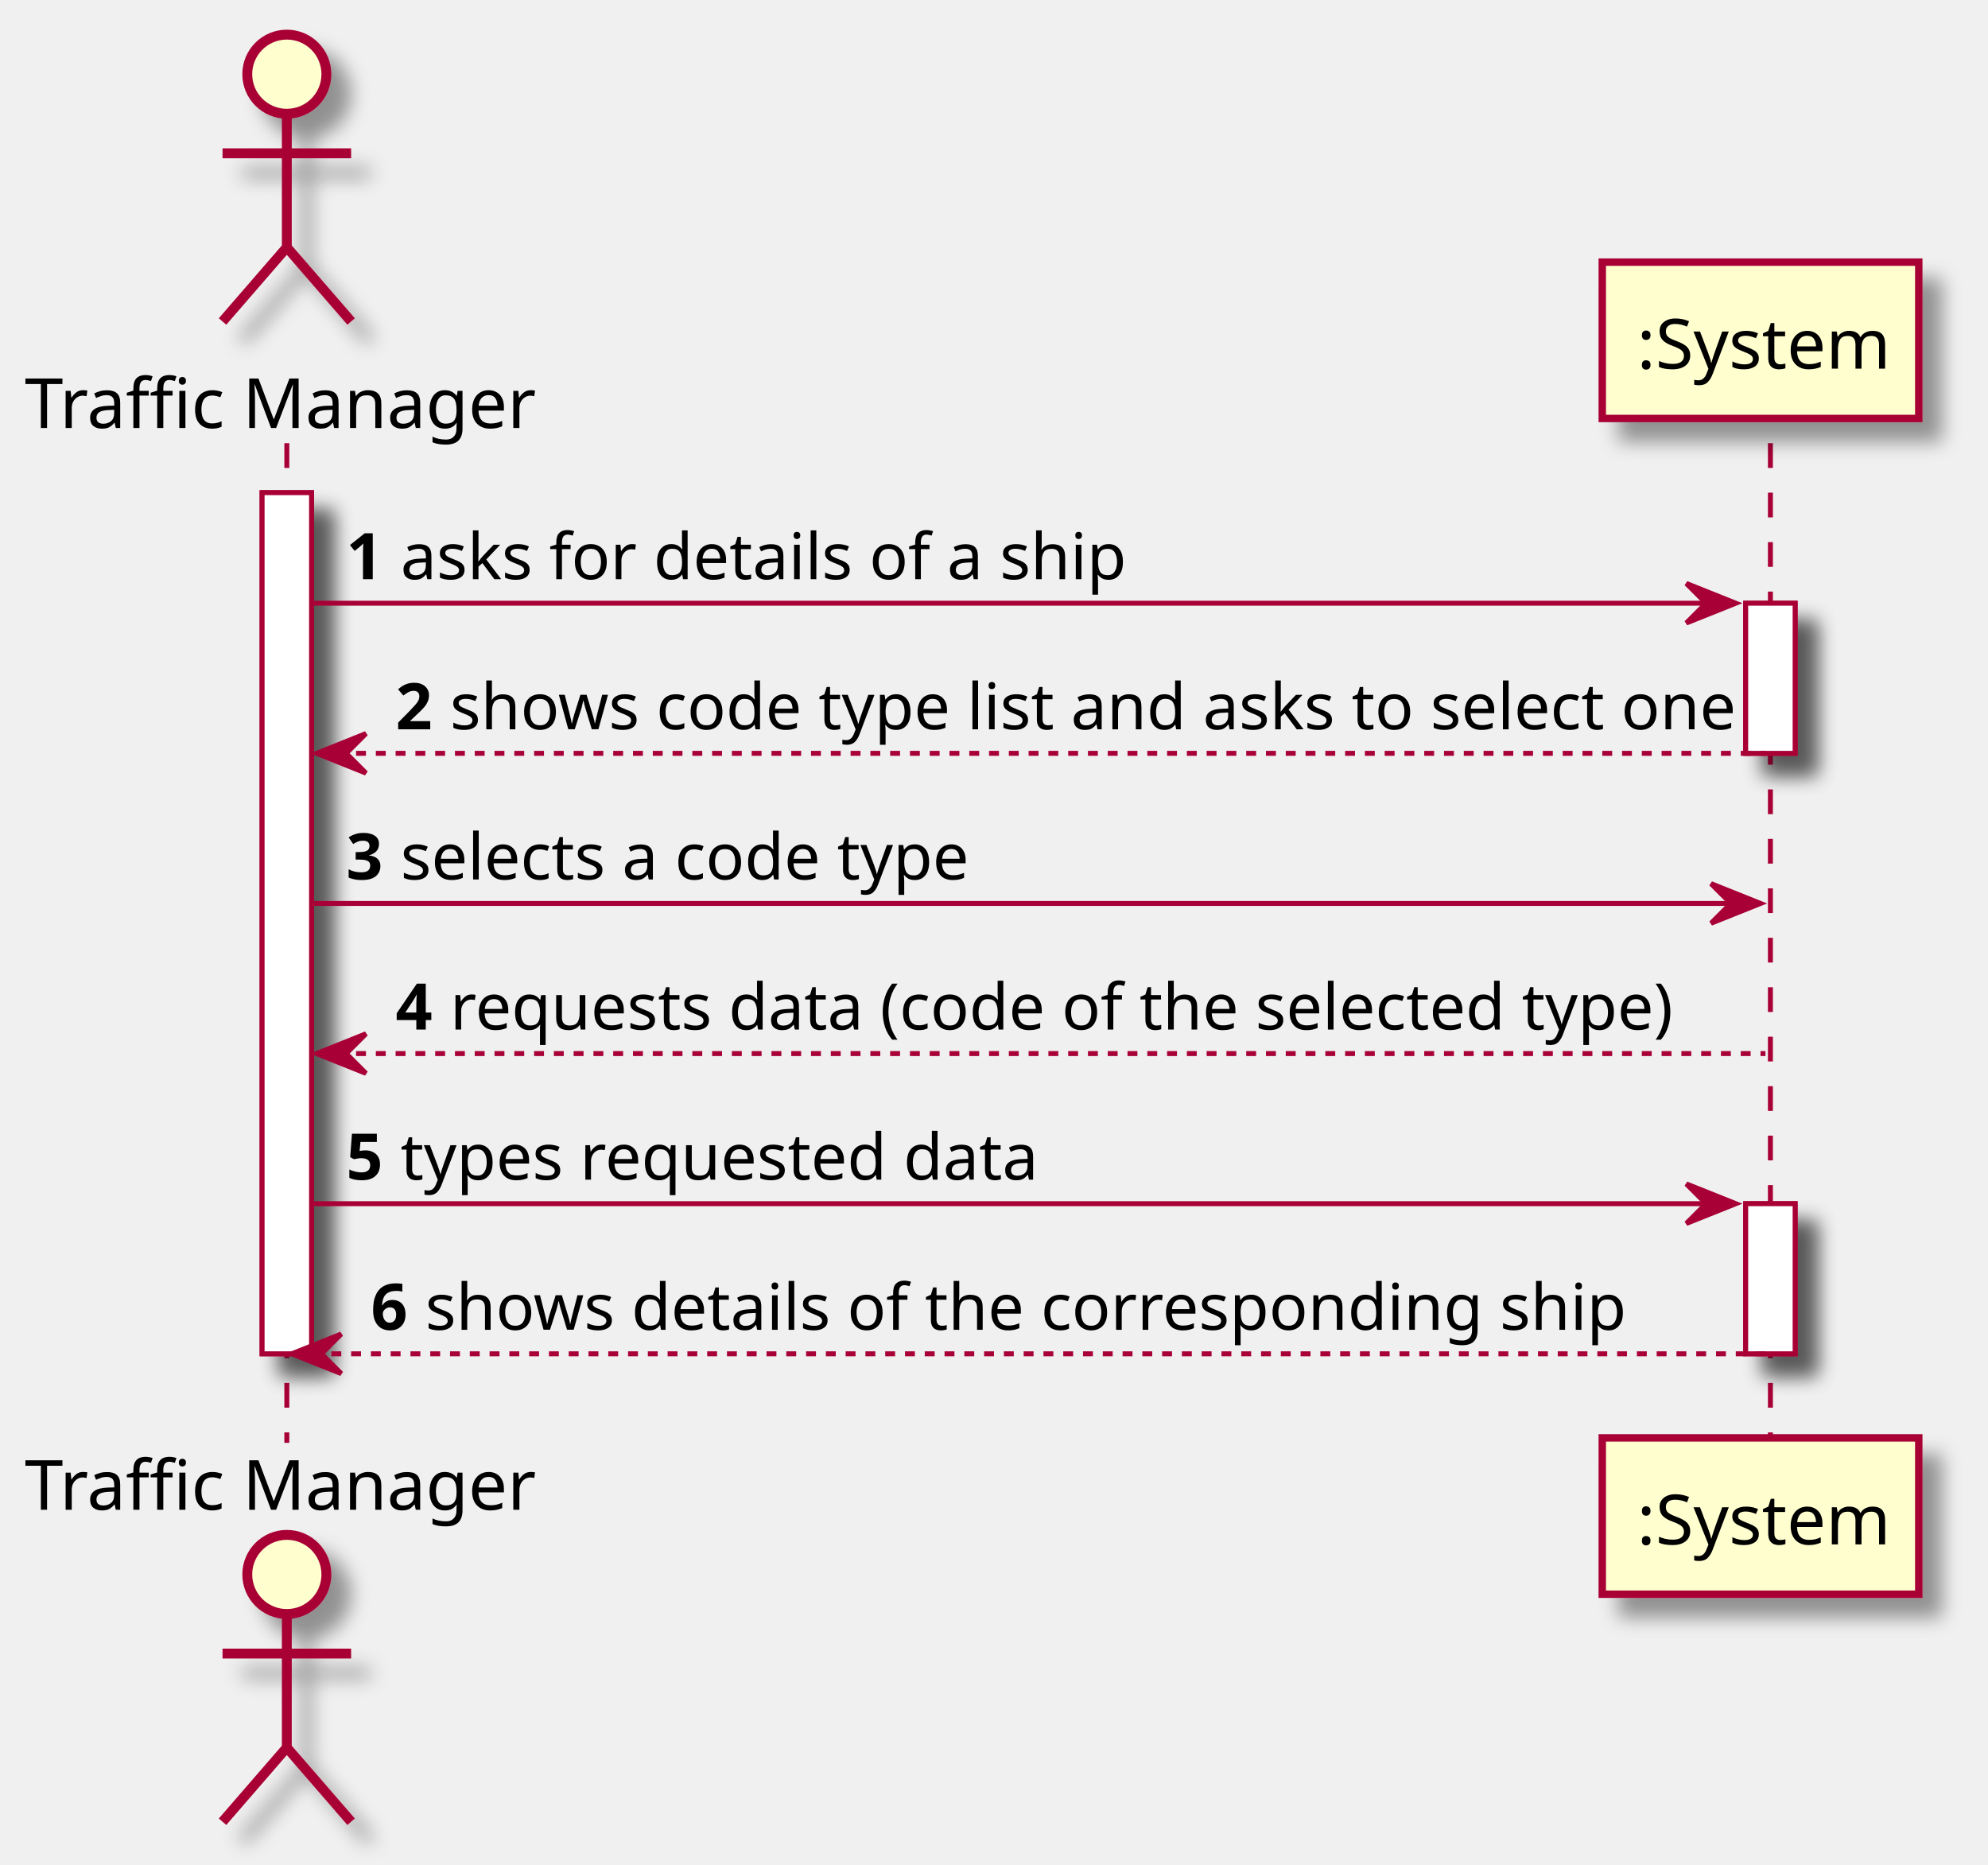
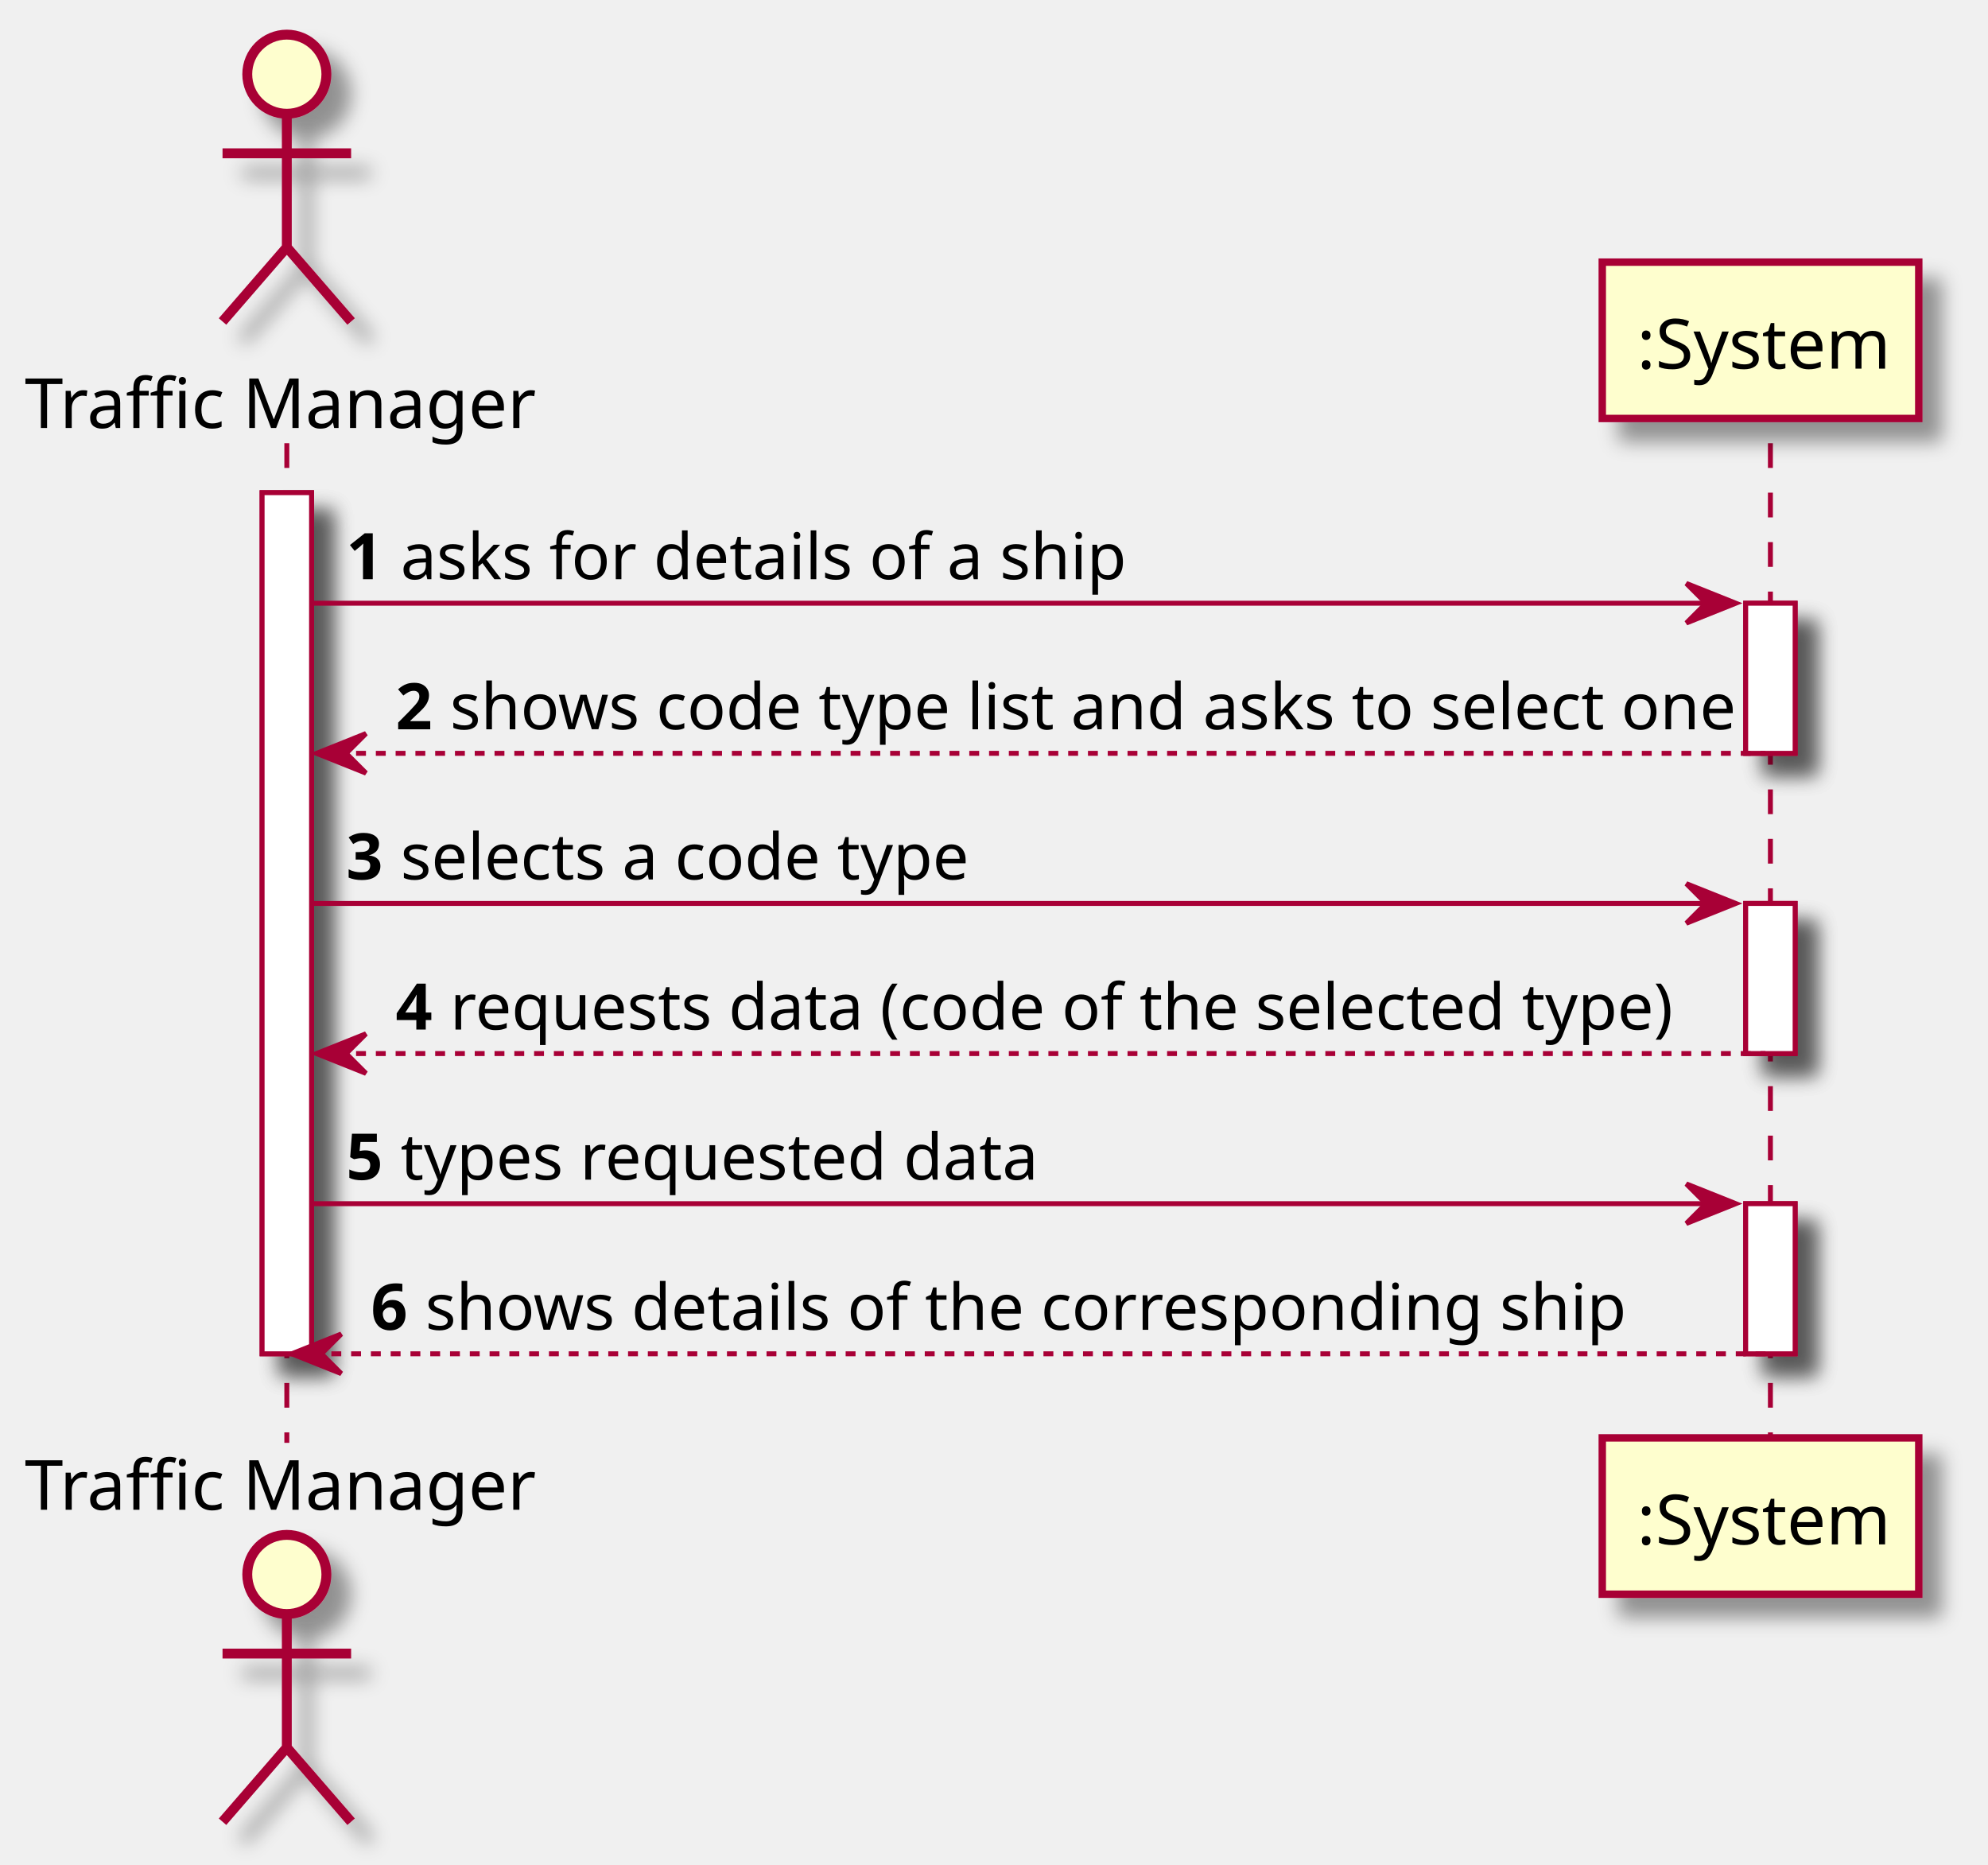
<svg xmlns="http://www.w3.org/2000/svg" contentScriptType="application/ecmascript" contentStyleType="text/css" height="377px" preserveAspectRatio="none" style="width:402px;height:377px;" version="1.1" viewBox="0 0 402 377" width="402px" zoomAndPan="magnify">
  <defs>
-     <filter height="300%" id="fol0ynwbh3lwr" width="300%" x="-1" y="-1">
+     <filter height="300%" id="fe3ujxwsm1qow" width="300%" x="-1" y="-1">
      <feGaussianBlur result="blurOut" stdDeviation="2.0" />
      <feColorMatrix in="blurOut" result="blurOut2" type="matrix" values="0 0 0 0 0 0 0 0 0 0 0 0 0 0 0 0 0 0 .4 0" />
      <feOffset dx="4.0" dy="4.0" in="blurOut2" result="blurOut3" />
      <feBlend in="SourceGraphic" in2="blurOut3" mode="normal" />
    </filter>
  </defs>
  <g>
-     <rect fill="#FFFFFF" filter="url(#fol0ynwbh3lwr)" height="174.109" style="stroke:#A80036;stroke-width:1.0;" width="10" x="53" y="99.609" />
-     <rect fill="#FFFFFF" filter="url(#fol0ynwbh3lwr)" height="30.352" style="stroke:#A80036;stroke-width:1.0;" width="10" x="353" y="121.961" />
-     <rect fill="#FFFFFF" filter="url(#fol0ynwbh3lwr)" height="30.352" style="stroke:#A80036;stroke-width:1.0;" width="10" x="353" y="243.367" />
+     <rect fill="#FFFFFF" filter="url(#fe3ujxwsm1qow)" height="174.109" style="stroke:#A80036;stroke-width:1.0;" width="10" x="53" y="99.609" />
+     <rect fill="#FFFFFF" filter="url(#fe3ujxwsm1qow)" height="30.352" style="stroke:#A80036;stroke-width:1.0;" width="10" x="353" y="121.961" />
+     <rect fill="#FFFFFF" filter="url(#fe3ujxwsm1qow)" height="30.352" style="stroke:#A80036;stroke-width:1.0;" width="10" x="353" y="182.664" />
+     <rect fill="#FFFFFF" filter="url(#fe3ujxwsm1qow)" height="30.352" style="stroke:#A80036;stroke-width:1.0;" width="10" x="353" y="243.367" />
    <line style="stroke:#A80036;stroke-width:1.0;stroke-dasharray:5.0,5.0;" x1="58" x2="58" y1="89.609" y2="291.719" />
    <line style="stroke:#A80036;stroke-width:1.0;stroke-dasharray:5.0,5.0;" x1="358" x2="358" y1="89.609" y2="291.719" />
    <text fill="#000000" font-family="sans-serif" font-size="14" lengthAdjust="spacing" textLength="100" x="5" y="86.533">Traffic Manager</text>
-     <ellipse cx="58" cy="15" fill="#FEFECE" filter="url(#fol0ynwbh3lwr)" rx="8" ry="8" style="stroke:#A80036;stroke-width:2.0;" />
-     <path d="M58,23 L58,50 M45,31 L71,31 M58,50 L45,65 M58,50 L71,65 " fill="none" filter="url(#fol0ynwbh3lwr)" style="stroke:#A80036;stroke-width:2.0;" />
+     <ellipse cx="58" cy="15" fill="#FEFECE" filter="url(#fe3ujxwsm1qow)" rx="8" ry="8" style="stroke:#A80036;stroke-width:2.0;" />
+     <path d="M58,23 L58,50 M45,31 L71,31 M58,50 L45,65 M58,50 L71,65 " fill="none" filter="url(#fe3ujxwsm1qow)" style="stroke:#A80036;stroke-width:2.0;" />
    <text fill="#000000" font-family="sans-serif" font-size="14" lengthAdjust="spacing" textLength="100" x="5" y="305.252">Traffic Manager</text>
-     <ellipse cx="58" cy="318.328" fill="#FEFECE" filter="url(#fol0ynwbh3lwr)" rx="8" ry="8" style="stroke:#A80036;stroke-width:2.0;" />
-     <path d="M58,326.328 L58,353.328 M45,334.328 L71,334.328 M58,353.328 L45,368.328 M58,353.328 L71,368.328 " fill="none" filter="url(#fol0ynwbh3lwr)" style="stroke:#A80036;stroke-width:2.0;" />
-     <rect fill="#FEFECE" filter="url(#fol0ynwbh3lwr)" height="31.609" style="stroke:#A80036;stroke-width:1.5;" width="64" x="324" y="53" />
+     <ellipse cx="58" cy="318.328" fill="#FEFECE" filter="url(#fe3ujxwsm1qow)" rx="8" ry="8" style="stroke:#A80036;stroke-width:2.0;" />
+     <path d="M58,326.328 L58,353.328 M45,334.328 L71,334.328 M58,353.328 L45,368.328 M58,353.328 L71,368.328 " fill="none" filter="url(#fe3ujxwsm1qow)" style="stroke:#A80036;stroke-width:2.0;" />
+     <rect fill="#FEFECE" filter="url(#fe3ujxwsm1qow)" height="31.609" style="stroke:#A80036;stroke-width:1.5;" width="64" x="324" y="53" />
    <text fill="#000000" font-family="sans-serif" font-size="14" lengthAdjust="spacing" textLength="50" x="331" y="74.533">:System</text>
-     <rect fill="#FEFECE" filter="url(#fol0ynwbh3lwr)" height="31.609" style="stroke:#A80036;stroke-width:1.5;" width="64" x="324" y="290.719" />
+     <rect fill="#FEFECE" filter="url(#fe3ujxwsm1qow)" height="31.609" style="stroke:#A80036;stroke-width:1.5;" width="64" x="324" y="290.719" />
    <text fill="#000000" font-family="sans-serif" font-size="14" lengthAdjust="spacing" textLength="50" x="331" y="312.252">:System</text>
-     <rect fill="#FFFFFF" filter="url(#fol0ynwbh3lwr)" height="174.109" style="stroke:#A80036;stroke-width:1.0;" width="10" x="53" y="99.609" />
-     <rect fill="#FFFFFF" filter="url(#fol0ynwbh3lwr)" height="30.352" style="stroke:#A80036;stroke-width:1.0;" width="10" x="353" y="121.961" />
-     <rect fill="#FFFFFF" filter="url(#fol0ynwbh3lwr)" height="30.352" style="stroke:#A80036;stroke-width:1.0;" width="10" x="353" y="243.367" />
+     <rect fill="#FFFFFF" filter="url(#fe3ujxwsm1qow)" height="174.109" style="stroke:#A80036;stroke-width:1.0;" width="10" x="53" y="99.609" />
+     <rect fill="#FFFFFF" filter="url(#fe3ujxwsm1qow)" height="30.352" style="stroke:#A80036;stroke-width:1.0;" width="10" x="353" y="121.961" />
+     <rect fill="#FFFFFF" filter="url(#fe3ujxwsm1qow)" height="30.352" style="stroke:#A80036;stroke-width:1.0;" width="10" x="353" y="182.664" />
+     <rect fill="#FFFFFF" filter="url(#fe3ujxwsm1qow)" height="30.352" style="stroke:#A80036;stroke-width:1.0;" width="10" x="353" y="243.367" />
    <polygon fill="#A80036" points="341,117.961,351,121.961,341,125.961,345,121.961" style="stroke:#A80036;stroke-width:1.0;" />
    <line style="stroke:#A80036;stroke-width:1.0;" x1="63" x2="347" y1="121.961" y2="121.961" />
    <text fill="#000000" font-family="sans-serif" font-size="13" font-weight="bold" lengthAdjust="spacing" textLength="7" x="70" y="117.105">1</text>
    <text fill="#000000" font-family="sans-serif" font-size="13" lengthAdjust="spacing" textLength="141" x="81" y="117.105">asks for details of a ship</text>
    <polygon fill="#A80036" points="74,148.312,64,152.312,74,156.312,70,152.312" style="stroke:#A80036;stroke-width:1.0;" />
    <line style="stroke:#A80036;stroke-width:1.0;stroke-dasharray:2.0,2.0;" x1="68" x2="357" y1="152.312" y2="152.312" />
    <text fill="#000000" font-family="sans-serif" font-size="13" font-weight="bold" lengthAdjust="spacing" textLength="7" x="80" y="147.456">2</text>
    <text fill="#000000" font-family="sans-serif" font-size="13" lengthAdjust="spacing" textLength="255" x="91" y="147.456">shows code type list and asks to select one</text>
-     <polygon fill="#A80036" points="346,178.664,356,182.664,346,186.664,350,182.664" style="stroke:#A80036;stroke-width:1.0;" />
-     <line style="stroke:#A80036;stroke-width:1.0;" x1="63" x2="352" y1="182.664" y2="182.664" />
+     <polygon fill="#A80036" points="341,178.664,351,182.664,341,186.664,345,182.664" style="stroke:#A80036;stroke-width:1.0;" />
+     <line style="stroke:#A80036;stroke-width:1.0;" x1="63" x2="347" y1="182.664" y2="182.664" />
    <text fill="#000000" font-family="sans-serif" font-size="13" font-weight="bold" lengthAdjust="spacing" textLength="7" x="70" y="177.808">3</text>
    <text fill="#000000" font-family="sans-serif" font-size="13" lengthAdjust="spacing" textLength="114" x="81" y="177.808">selects a code type</text>
    <polygon fill="#A80036" points="74,209.016,64,213.016,74,217.016,70,213.016" style="stroke:#A80036;stroke-width:1.0;" />
    <line style="stroke:#A80036;stroke-width:1.0;stroke-dasharray:2.0,2.0;" x1="68" x2="357" y1="213.016" y2="213.016" />
    <text fill="#000000" font-family="sans-serif" font-size="13" font-weight="bold" lengthAdjust="spacing" textLength="7" x="80" y="208.159">4</text>
    <text fill="#000000" font-family="sans-serif" font-size="13" lengthAdjust="spacing" textLength="237" x="91" y="208.159">requests data (code of the selected type)</text>
    <polygon fill="#A80036" points="341,239.367,351,243.367,341,247.367,345,243.367" style="stroke:#A80036;stroke-width:1.0;" />
    <line style="stroke:#A80036;stroke-width:1.0;" x1="63" x2="347" y1="243.367" y2="243.367" />
    <text fill="#000000" font-family="sans-serif" font-size="13" font-weight="bold" lengthAdjust="spacing" textLength="7" x="70" y="238.511">5</text>
    <text fill="#000000" font-family="sans-serif" font-size="13" lengthAdjust="spacing" textLength="122" x="81" y="238.511">types requested data</text>
    <polygon fill="#A80036" points="69,269.719,59,273.719,69,277.719,65,273.719" style="stroke:#A80036;stroke-width:1.0;" />
    <line style="stroke:#A80036;stroke-width:1.0;stroke-dasharray:2.0,2.0;" x1="63" x2="357" y1="273.719" y2="273.719" />
    <text fill="#000000" font-family="sans-serif" font-size="13" font-weight="bold" lengthAdjust="spacing" textLength="7" x="75" y="268.862">6</text>
    <text fill="#000000" font-family="sans-serif" font-size="13" lengthAdjust="spacing" textLength="228" x="86" y="268.862">shows details of the corresponding ship</text>
  </g>
</svg>
